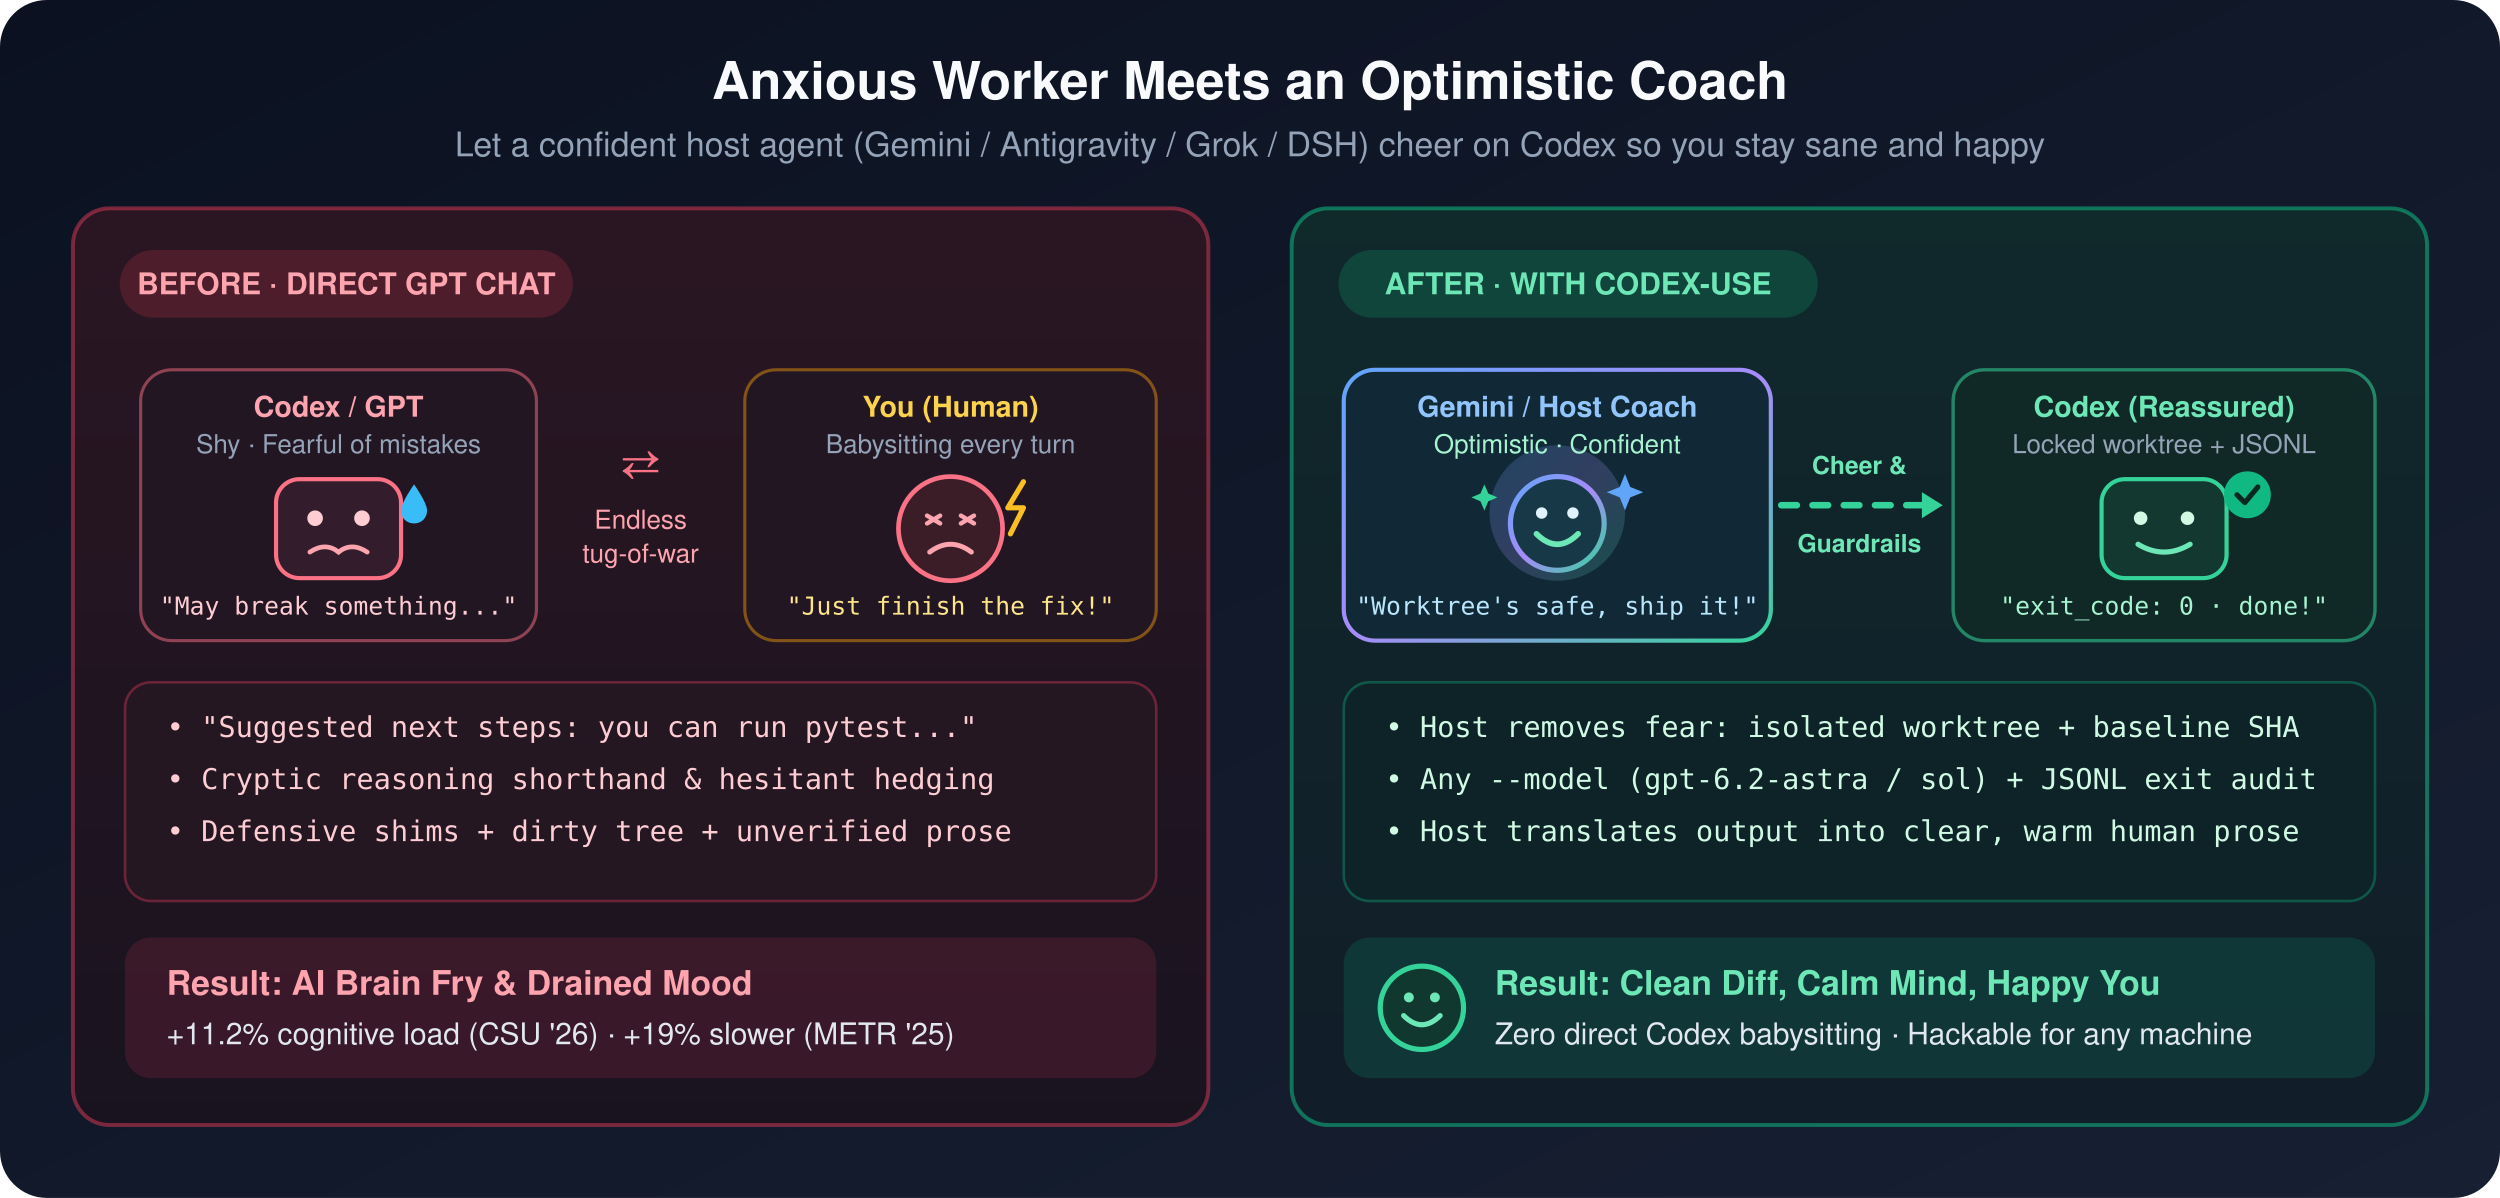
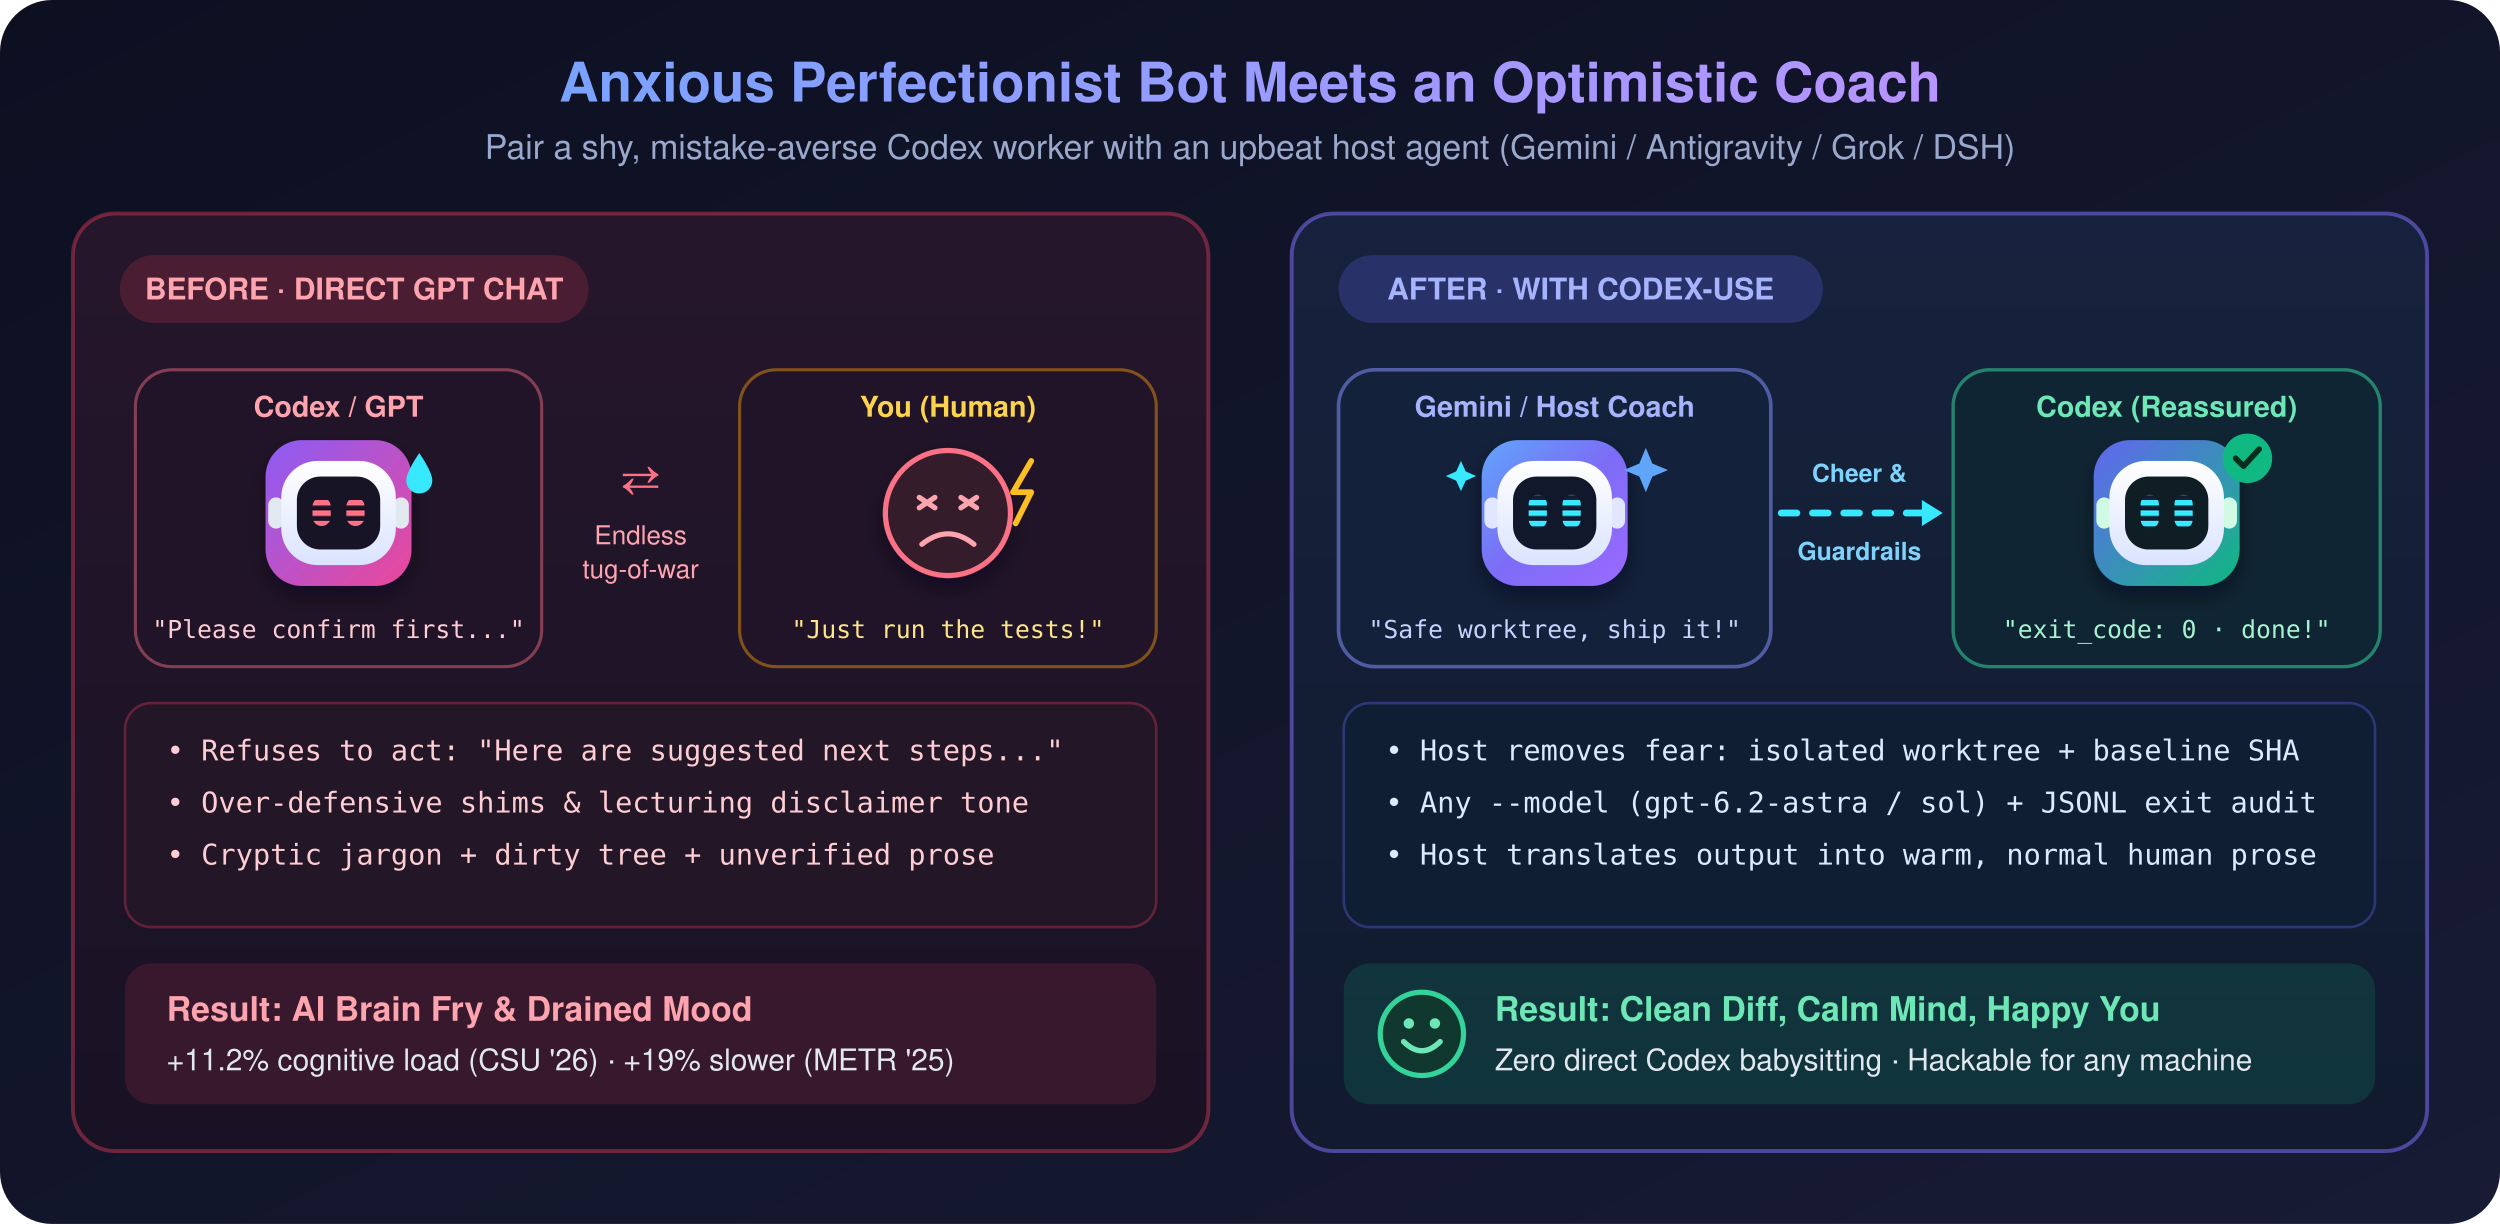
- <svg xmlns="http://www.w3.org/2000/svg" viewBox="0 0 960 460" role="img" aria-labelledby="title desc">
+ <svg xmlns="http://www.w3.org/2000/svg" viewBox="0 0 960 470" role="img" aria-labelledby="title desc">
  <defs>
    <linearGradient id="bg" x1="0%" y1="0%" x2="100%" y2="100%">
-       <stop offset="0%" stop-color="#0b1120" />
-       <stop offset="100%" stop-color="#172033" />
+       <stop offset="0%" stop-color="#0d1021" />
+       <stop offset="100%" stop-color="#171b34" />
    </linearGradient>
    <linearGradient id="leftCard" x1="0%" y1="0%" x2="0%" y2="100%">
-       <stop offset="0%" stop-color="#2a1622" />
-       <stop offset="100%" stop-color="#191320" />
+       <stop offset="0%" stop-color="#26162b" />
+       <stop offset="100%" stop-color="#181224" />
    </linearGradient>
    <linearGradient id="rightCard" x1="0%" y1="0%" x2="0%" y2="100%">
-       <stop offset="0%" stop-color="#10292b" />
-       <stop offset="100%" stop-color="#111d29" />
+       <stop offset="0%" stop-color="#16223d" />
+       <stop offset="100%" stop-color="#111a2e" />
    </linearGradient>
-     <linearGradient id="geminiGrad" x1="0%" y1="0%" x2="100%" y2="100%">
+     <linearGradient id="squircleWarn" x1="0%" y1="0%" x2="100%" y2="100%">
+       <stop offset="0%" stop-color="#8b5cf6" />
+       <stop offset="100%" stop-color="#ec4899" />
+     </linearGradient>
+     <linearGradient id="squircleGemini" x1="0%" y1="0%" x2="100%" y2="100%">
      <stop offset="0%" stop-color="#60a5fa" />
-       <stop offset="50%" stop-color="#a78bfa" />
-       <stop offset="100%" stop-color="#34d399" />
+       <stop offset="50%" stop-color="#7c6cf6" />
+       <stop offset="100%" stop-color="#9b6bff" />
    </linearGradient>
+     <linearGradient id="squircleCodexOk" x1="0%" y1="0%" x2="100%" y2="100%">
+       <stop offset="0%" stop-color="#6366f1" />
+       <stop offset="100%" stop-color="#10b981" />
+     </linearGradient>
+     <linearGradient id="helmetWhite" x1="0%" y1="0%" x2="0%" y2="100%">
+       <stop offset="0%" stop-color="#ffffff" />
+       <stop offset="100%" stop-color="#dbe4ff" />
+     </linearGradient>
+     <linearGradient id="wordGrad" x1="0%" y1="0%" x2="100%" y2="0%">
+       <stop offset="0%" stop-color="#7aa2ff" />
+       <stop offset="100%" stop-color="#b794ff" />
+     </linearGradient>
+     <pattern id="scanlines" width="4" height="4" patternUnits="userSpaceOnUse">
+       <rect width="4" height="2.2" fill="#38e8ff" />
+       <rect y="2.2" width="4" height="1.8" fill="#132238" fill-opacity="0.7" />
+     </pattern>
+     <pattern id="scanlinesWarn" width="4" height="4" patternUnits="userSpaceOnUse">
+       <rect width="4" height="2.2" fill="#fb7185" />
+       <rect y="2.2" width="4" height="1.8" fill="#231222" fill-opacity="0.7" />
+     </pattern>
+     <filter id="softShadow" x="-20%" y="-20%" width="140%" height="140%">
+       <feDropShadow dx="0" dy="4" stdDeviation="4" flood-color="#050814" flood-opacity="0.45" />
+     </filter>
    <style>
-       .title { font-family: -apple-system, BlinkMacSystemFont, 'Segoe UI', Helvetica, Arial, sans-serif; font-weight: 700; }
-       .body { font-family: -apple-system, BlinkMacSystemFont, 'Segoe UI', Helvetica, Arial, sans-serif; }
+       .title { font-family: -apple-system, BlinkMacSystemFont, 'SF Pro Display', 'Segoe UI', Helvetica, Arial, sans-serif; font-weight: 700; }
+       .body { font-family: -apple-system, BlinkMacSystemFont, 'SF Pro Text', 'Segoe UI', Helvetica, Arial, sans-serif; }
      .mono { font-family: ui-monospace, SFMono-Regular, Menlo, Monaco, Consolas, monospace; }

      @keyframes shiver {
        0%, 100% { transform: translate(0px, 0px); }
-         25% { transform: translate(-1.5px, 0.5px); }
-         50% { transform: translate(1.5px, -0.5px); }
+         25% { transform: translate(-1.6px, 0.5px); }
+         50% { transform: translate(1.6px, -0.5px); }
        75% { transform: translate(-1px, 0px); }
      }
      @keyframes sweatDrop {
-         0%, 100% { transform: translateY(0px); opacity: 0.9; }
-         70% { transform: translateY(6px); opacity: 0.25; }
+         0%, 100% { transform: translateY(0px); opacity: 0.95; }
+         70% { transform: translateY(7px); opacity: 0.2; }
      }
      @keyframes warnPulse {
-         0%, 100% { opacity: 0.45; }
+         0%, 100% { opacity: 0.4; }
        50% { opacity: 1; }
      }
-       @keyframes coachGlow {
-         0%, 100% { opacity: 0.35; transform: scale(1); }
-         50% { opacity: 0.75; transform: scale(1.06); }
+       @keyframes floatSoft {
+         0%, 100% { transform: translateY(0px); }
+         50% { transform: translateY(-3.5px); }
      }
-       @keyframes flowDash {
+       @keyframes flowBeam {
        from { stroke-dashoffset: 24; }
        to { stroke-dashoffset: 0; }
      }
-       @keyframes sparkle {
+       @keyframes twinkle {
        0%, 100% { opacity: 0.35; transform: scale(0.85); }
-         50% { opacity: 1; transform: scale(1.15); }
+         50% { opacity: 1; transform: scale(1.2); }
      }
-       @keyframes gentleBounce {
-         0%, 100% { transform: translateY(0px); }
-         50% { transform: translateY(-3px); }
-       }
-       @keyframes checkPop {
-         0%, 100% { opacity: 0.75; }
-         50% { opacity: 1; }
-       }
- 
-       .shiver { animation: shiver 0.7s ease-in-out infinite; }
-       .sweat { animation: sweatDrop 1.8s ease-in-out infinite; }
-       .warn { animation: warnPulse 1.6s ease-in-out infinite; }
-       .glow { transform-box: fill-box; transform-origin: center; animation: coachGlow 2.4s ease-in-out infinite; }
-       .flow { stroke-dasharray: 6 6; animation: flowDash 1.1s linear infinite; }
-       .spark1 { transform-box: fill-box; transform-origin: center; animation: sparkle 1.8s ease-in-out infinite; }
-       .spark2 { transform-box: fill-box; transform-origin: center; animation: sparkle 1.8s ease-in-out 0.9s infinite; }
-       .bounce { animation: gentleBounce 2.6s ease-in-out infinite; }
-       .check { animation: checkPop 2s ease-in-out infinite; }
+       .shiver { animation: shiver 0.65s ease-in-out infinite; }
+       .sweat { animation: sweatDrop 1.7s ease-in-out infinite; }
+       .warn { animation: warnPulse 1.5s ease-in-out infinite; }
+       .float { animation: floatSoft 2.5s ease-in-out infinite; }
+       .beam { stroke-dasharray: 6 6; animation: flowBeam 1s linear infinite; }
+       .star1 { transform-box: fill-box; transform-origin: center; animation: twinkle 1.7s ease-in-out infinite; }
+       .star2 { transform-box: fill-box; transform-origin: center; animation: twinkle 1.7s ease-in-out 0.85s infinite; }
    </style>
  </defs>
-   <rect width="960" height="460" rx="18" fill="url(#bg)" />
-   <text x="480" y="38" text-anchor="middle" fill="#f8fafc" class="title" font-size="20">
-     Anxious Worker Meets an Optimistic Coach
+   <rect width="960" height="470" rx="20" fill="url(#bg)" />
+   <text x="480" y="39" text-anchor="middle" fill="url(#wordGrad)" class="title" font-size="21">
+     Anxious Perfectionist Bot Meets an Optimistic Coach
  </text>
-   <text x="480" y="60" text-anchor="middle" fill="#94a3b8" class="body" font-size="13">
-     Let a confident host agent (Gemini / Antigravity / Grok / DSH) cheer on Codex so you stay sane and happy
+   <text x="480" y="61" text-anchor="middle" fill="#9aa8cc" class="body" font-size="13">
+     Pair a shy, mistake-averse Codex worker with an upbeat host agent (Gemini / Antigravity / Grok / DSH)
  </text>
-   <rect x="28" y="80" width="436" height="352" rx="14" fill="url(#leftCard)" stroke="#f43f5e" stroke-opacity="0.45" stroke-width="1.5" />
-   <rect x="46" y="96" width="174" height="26" rx="13" fill="#f43f5e" fill-opacity="0.18" />
-   <text x="133" y="113" text-anchor="middle" fill="#fda4af" class="title" font-size="11.5">BEFORE · DIRECT GPT CHAT</text>
+   <rect x="28" y="82" width="436" height="360" rx="16" fill="url(#leftCard)" stroke="#f43f5e" stroke-opacity="0.4" stroke-width="1.5" />
+   <rect x="46" y="98" width="180" height="26" rx="13" fill="#f43f5e" fill-opacity="0.18" />
+   <text x="136" y="115" text-anchor="middle" fill="#fda4af" class="title" font-size="11.5">BEFORE · DIRECT GPT CHAT</text>
  <g class="shiver">
-     <rect x="54" y="142" width="152" height="104" rx="12" fill="#231623" stroke="#fb7185" stroke-opacity="0.5" stroke-width="1.2" />
+     <rect x="52" y="142" width="156" height="114" rx="14" fill="#211428" stroke="#fb7185" stroke-opacity="0.45" stroke-width="1.2" />
    <text x="130" y="160" text-anchor="middle" fill="#fda4af" class="title" font-size="11">Codex / GPT</text>
-     <text x="130" y="174" text-anchor="middle" fill="#94a3b8" class="body" font-size="10">Shy · Fearful of mistakes</text>
-     <rect x="106" y="184" width="48" height="38" rx="9" fill="#331c2b" stroke="#fb7185" stroke-width="1.6" />
-     <circle cx="121" cy="199" r="3" fill="#fecdd3" />
-     <circle cx="139" cy="199" r="3" fill="#fecdd3" />
-     <path d="M119 212 Q125 208 130 212 Q135 208 141 212" fill="none" stroke="#fda4af" stroke-width="1.8" stroke-linecap="round" />
-     <path class="sweat" d="M159 186 C159 186 164 193 164 196 C164 199 161.8 201 159 201 C156.2 201 154 199 154 196 C154 193 159 186 159 186 Z" fill="#38bdf8" />
-     <text x="130" y="236" text-anchor="middle" fill="#fecdd3" class="mono" font-size="9.5">"May break something..."</text>
+     <rect x="102" y="169" width="56" height="56" rx="14" fill="url(#squircleWarn)" filter="url(#softShadow)" />
+     <rect x="103" y="191" width="6" height="12" rx="3" fill="#e2e8f0" />
+     <rect x="151" y="191" width="6" height="12" rx="3" fill="#e2e8f0" />
+     <rect x="108" y="177" width="44" height="40" rx="14" fill="url(#helmetWhite)" />
+     <rect x="114" y="183" width="32" height="28" rx="9" fill="#171426" />
+     <rect x="120" y="191" width="7" height="11" rx="3.5" fill="url(#scanlinesWarn)" />
+     <rect x="133" y="191" width="7" height="11" rx="3.5" fill="url(#scanlinesWarn)" />
+     <path class="sweat" d="M161 174 C161 174 166 181 166 184.5 C166 187.3 163.8 189.5 161 189.5 C158.2 189.5 156 187.3 156 184.5 C156 181 161 174 161 174 Z" fill="#38e8ff" />
+     <text x="130" y="245" text-anchor="middle" fill="#fecdd3" class="mono" font-size="9.5">"Please confirm first..."</text>
  </g>
-   <text x="246" y="185" text-anchor="middle" fill="#fb7185" class="title" font-size="18">⇄</text>
-   <text x="246" y="203" text-anchor="middle" fill="#fda4af" class="body" font-size="10">Endless</text>
-   <text x="246" y="216" text-anchor="middle" fill="#fda4af" class="body" font-size="10">tug-of-war</text>
-   <rect x="286" y="142" width="158" height="104" rx="12" fill="#231623" stroke="#f59e0b" stroke-opacity="0.45" stroke-width="1.2" />
-   <text x="365" y="160" text-anchor="middle" fill="#fcd34d" class="title" font-size="11">You (Human)</text>
-   <text x="365" y="174" text-anchor="middle" fill="#94a3b8" class="body" font-size="10">Babysitting every turn</text>
-   <circle cx="365" cy="203" r="20" fill="#3b1d28" stroke="#fb7185" stroke-width="1.8" />
-   <path d="M356 198 L361 201 M361 198 L356 201 M369 198 L374 201 M374 198 L369 201" stroke="#fda4af" stroke-width="1.7" stroke-linecap="round" />
-   <path d="M357 212 Q365 206 373 212" fill="none" stroke="#fda4af" stroke-width="1.9" stroke-linecap="round" />
-   <path class="warn" d="M393 185 L387 195 L393 195 L388 205" fill="none" stroke="#fbbf24" stroke-width="2" stroke-linecap="round" stroke-linejoin="round" />
-   <text x="365" y="236" text-anchor="middle" fill="#fde68a" class="mono" font-size="9.5">"Just finish the fix!"</text>
-   <rect x="48" y="262" width="396" height="84" rx="10" fill="#251722" stroke="#f43f5e" stroke-opacity="0.35" stroke-width="1" />
-   <text x="64" y="283" fill="#fecdd3" class="mono" font-size="11">• "Suggested next steps: you can run pytest..."</text>
-   <text x="64" y="303" fill="#fecdd3" class="mono" font-size="11">• Cryptic reasoning shorthand &amp; hesitant hedging</text>
-   <text x="64" y="323" fill="#fecdd3" class="mono" font-size="11">• Defensive shims + dirty tree + unverified prose</text>
-   <rect x="48" y="360" width="396" height="54" rx="10" fill="#f43f5e" fill-opacity="0.14" />
-   <text x="64" y="382" fill="#fda4af" class="title" font-size="13">Result: AI Brain Fry &amp; Drained Mood</text>
-   <text x="64" y="401" fill="#e2e8f0" class="body" font-size="11.5">+11.2% cognitive load (CSU '26) · +19% slower (METR '25)</text>
-   <rect x="496" y="80" width="436" height="352" rx="14" fill="url(#rightCard)" stroke="#10b981" stroke-opacity="0.55" stroke-width="1.5" />
-   <rect x="514" y="96" width="184" height="26" rx="13" fill="#10b981" fill-opacity="0.2" />
-   <text x="606" y="113" text-anchor="middle" fill="#6ee7b7" class="title" font-size="11.5">AFTER · WITH CODEX-USE</text>
-   <rect x="516" y="142" width="164" height="104" rx="12" fill="#112936" stroke="url(#geminiGrad)" stroke-width="1.6" />
-   <circle class="glow" cx="598" cy="197" r="26" fill="url(#geminiGrad)" fill-opacity="0.22" />
-   <text x="598" y="160" text-anchor="middle" fill="#93c5fd" class="title" font-size="11">Gemini / Host Coach</text>
-   <text x="598" y="174" text-anchor="middle" fill="#a7f3d0" class="body" font-size="10">Optimistic · Confident</text>
-   <g class="bounce">
-     <circle cx="598" cy="201" r="18" fill="#173847" stroke="url(#geminiGrad)" stroke-width="2" />
-     <circle cx="592" cy="197" r="2.2" fill="#e0f2fe" />
-     <circle cx="604" cy="197" r="2.2" fill="#e0f2fe" />
-     <path d="M590 205 Q598 213 606 205" fill="none" stroke="#6ee7b7" stroke-width="2.2" stroke-linecap="round" />
-     <path class="spark1" d="M624 182 L626 187 L631 189 L626 191 L624 196 L622 191 L617 189 L622 187 Z" fill="#60a5fa" />
-     <path class="spark2" d="M570 186 L571.5 189.5 L575 191 L571.5 192.5 L570 196 L568.5 192.5 L565 191 L568.5 189.5 Z" fill="#34d399" />
+   <text x="246" y="191" text-anchor="middle" fill="#fb7185" class="title" font-size="18">⇄</text>
+   <text x="246" y="209" text-anchor="middle" fill="#fda4af" class="body" font-size="10">Endless</text>
+   <text x="246" y="222" text-anchor="middle" fill="#fda4af" class="body" font-size="10">tug-of-war</text>
+   <rect x="284" y="142" width="160" height="114" rx="14" fill="#211428" stroke="#f59e0b" stroke-opacity="0.45" stroke-width="1.2" />
+   <text x="364" y="160" text-anchor="middle" fill="#fcd34d" class="title" font-size="11">You (Human)</text>
+   <circle cx="364" cy="197" r="24" fill="#361a2a" stroke="#fb7185" stroke-width="2" filter="url(#softShadow)" />
+   <path d="M353 191 L359 195 M359 191 L353 195 M369 191 L375 195 M375 191 L369 195" stroke="#fda4af" stroke-width="2" stroke-linecap="round" />
+   <path d="M354 209 Q364 201 374 209" fill="none" stroke="#fda4af" stroke-width="2" stroke-linecap="round" />
+   <path class="warn" d="M396 177 L389 189 L396 189 L390 201" fill="none" stroke="#fbbf24" stroke-width="2.2" stroke-linecap="round" stroke-linejoin="round" />
+   <text x="364" y="245" text-anchor="middle" fill="#fde68a" class="mono" font-size="9.5">"Just run the tests!"</text>
+   <rect x="48" y="270" width="396" height="86" rx="10" fill="#231626" stroke="#f43f5e" stroke-opacity="0.32" stroke-width="1" />
+   <text x="64" y="292" fill="#fecdd3" class="mono" font-size="11">• Refuses to act: "Here are suggested next steps..."</text>
+   <text x="64" y="312" fill="#fecdd3" class="mono" font-size="11">• Over-defensive shims &amp; lecturing disclaimer tone</text>
+   <text x="64" y="332" fill="#fecdd3" class="mono" font-size="11">• Cryptic jargon + dirty tree + unverified prose</text>
+   <rect x="48" y="370" width="396" height="54" rx="10" fill="#f43f5e" fill-opacity="0.14" />
+   <text x="64" y="392" fill="#fda4af" class="title" font-size="13">Result: AI Brain Fry &amp; Drained Mood</text>
+   <text x="64" y="411" fill="#e2e8f0" class="body" font-size="11.5">+11.2% cognitive load (CSU '26) · +19% slower (METR '25)</text>
+   <rect x="496" y="82" width="436" height="360" rx="16" fill="url(#rightCard)" stroke="#7c6cf6" stroke-opacity="0.55" stroke-width="1.5" />
+   <rect x="514" y="98" width="186" height="26" rx="13" fill="#6366f1" fill-opacity="0.25" />
+   <text x="607" y="115" text-anchor="middle" fill="#a5b4fc" class="title" font-size="11.5">AFTER · WITH CODEX-USE</text>
+   <rect x="514" y="142" width="166" height="114" rx="14" fill="#13213b" stroke="#818cf8" stroke-opacity="0.55" stroke-width="1.4" />
+   <text x="597" y="160" text-anchor="middle" fill="#a5b4fc" class="title" font-size="11">Gemini / Host Coach</text>
+   <g class="float">
+     <rect x="569" y="169" width="56" height="56" rx="14" fill="url(#squircleGemini)" filter="url(#softShadow)" />
+     <rect x="570" y="191" width="6" height="12" rx="3" fill="#e0e7ff" />
+     <rect x="618" y="191" width="6" height="12" rx="3" fill="#e0e7ff" />
+     <rect x="575" y="177" width="44" height="40" rx="14" fill="url(#helmetWhite)" />
+     <rect x="581" y="183" width="32" height="28" rx="9" fill="#11182c" />
+     <rect x="587" y="190" width="7" height="13" rx="3.5" fill="url(#scanlines)" />
+     <rect x="600" y="190" width="7" height="13" rx="3.5" fill="url(#scanlines)" />
+     <path class="star1" d="M632 172 L634.5 178 L640.5 180.5 L634.5 183 L632 189 L629.5 183 L623.5 180.5 L629.5 178 Z" fill="#60a5fa" />
+     <path class="star2" d="M561 177 L562.8 181 L566.8 182.8 L562.8 184.6 L561 188.6 L559.2 184.6 L555.2 182.8 L559.2 181 Z" fill="#38e8ff" />
  </g>
-   <text x="598" y="236" text-anchor="middle" fill="#bae6fd" class="mono" font-size="9.5">"Worktree's safe, ship it!"</text>
-   <line class="flow" x1="684" y1="194" x2="742" y2="194" stroke="#34d399" stroke-width="2.5" stroke-linecap="round" />
-   <polygon points="746,194 738,189 738,199" fill="#34d399" />
-   <text x="714" y="182" text-anchor="middle" fill="#6ee7b7" class="title" font-size="9.5">Cheer &amp;</text>
-   <text x="714" y="212" text-anchor="middle" fill="#6ee7b7" class="title" font-size="9.5">Guardrails</text>
-   <rect x="750" y="142" width="162" height="104" rx="12" fill="#102926" stroke="#34d399" stroke-opacity="0.55" stroke-width="1.3" />
-   <text x="831" y="160" text-anchor="middle" fill="#6ee7b7" class="title" font-size="11">Codex (Reassured)</text>
-   <text x="831" y="174" text-anchor="middle" fill="#94a3b8" class="body" font-size="10">Locked worktree + JSONL</text>
-   <rect x="807" y="184" width="48" height="38" rx="9" fill="#133830" stroke="#34d399" stroke-width="1.6" />
-   <circle cx="822" cy="199" r="2.6" fill="#d1fae5" />
-   <circle cx="840" cy="199" r="2.6" fill="#d1fae5" />
-   <path d="M821 209 Q831 215 841 209" fill="none" stroke="#6ee7b7" stroke-width="2" stroke-linecap="round" />
-   <g class="check">
-     <circle cx="863" cy="190" r="9" fill="#10b981" />
-     <path d="M859 190 L862 193 L867 187" fill="none" stroke="#06281e" stroke-width="2" stroke-linecap="round" stroke-linejoin="round" />
+   <text x="597" y="245" text-anchor="middle" fill="#c7d2fe" class="mono" font-size="9.5">"Safe worktree, ship it!"</text>
+   <line class="beam" x1="684" y1="197" x2="742" y2="197" stroke="#38e8ff" stroke-width="2.6" stroke-linecap="round" />
+   <polygon points="746,197 738,192 738,202" fill="#38e8ff" />
+   <text x="714" y="185" text-anchor="middle" fill="#7dd3fc" class="title" font-size="9.5">Cheer &amp;</text>
+   <text x="714" y="215" text-anchor="middle" fill="#7dd3fc" class="title" font-size="9.5">Guardrails</text>
+   <rect x="750" y="142" width="164" height="114" rx="14" fill="#102533" stroke="#34d399" stroke-opacity="0.55" stroke-width="1.3" />
+   <text x="832" y="160" text-anchor="middle" fill="#6ee7b7" class="title" font-size="11">Codex (Reassured)</text>
+   <rect x="804" y="169" width="56" height="56" rx="14" fill="url(#squircleCodexOk)" filter="url(#softShadow)" />
+   <rect x="805" y="191" width="6" height="12" rx="3" fill="#d1fae5" />
+   <rect x="853" y="191" width="6" height="12" rx="3" fill="#d1fae5" />
+   <rect x="810" y="177" width="44" height="40" rx="14" fill="url(#helmetWhite)" />
+   <rect x="816" y="183" width="32" height="28" rx="9" fill="#0f1d24" />
+   <rect x="822" y="190" width="7" height="13" rx="3.5" fill="url(#scanlines)" />
+   <rect x="835" y="190" width="7" height="13" rx="3.5" fill="url(#scanlines)" />
+   <circle cx="863" cy="176" r="9.5" fill="#10b981" />
+   <path d="M858.5 176 L861.5 179 L867.5 172.5" fill="none" stroke="#052e1f" stroke-width="2.2" stroke-linecap="round" stroke-linejoin="round" />
+   <text x="832" y="245" text-anchor="middle" fill="#a7f3d0" class="mono" font-size="9.5">"exit_code: 0 · done!"</text>
+   <rect x="516" y="270" width="396" height="86" rx="10" fill="#101e33" stroke="#6366f1" stroke-opacity="0.35" stroke-width="1" />
+   <text x="532" y="292" fill="#dbeafe" class="mono" font-size="11">• Host removes fear: isolated worktree + baseline SHA</text>
+   <text x="532" y="312" fill="#dbeafe" class="mono" font-size="11">• Any --model (gpt-6.2-astra / sol) + JSONL exit audit</text>
+   <text x="532" y="332" fill="#dbeafe" class="mono" font-size="11">• Host translates output into warm, normal human prose</text>
+   <rect x="516" y="370" width="396" height="54" rx="10" fill="#10b981" fill-opacity="0.16" />
+   <g class="float">
+     <circle cx="546" cy="397" r="16" fill="#10382e" stroke="#34d399" stroke-width="2" />
+     <circle cx="541" cy="393" r="2" fill="#6ee7b7" />
+     <circle cx="551" cy="393" r="2" fill="#6ee7b7" />
+     <path d="M539 400 Q546 407 553 400" fill="none" stroke="#6ee7b7" stroke-width="2.1" stroke-linecap="round" />
  </g>
-   <text x="831" y="236" text-anchor="middle" fill="#a7f3d0" class="mono" font-size="9.5">"exit_code: 0 · done!"</text>
-   <rect x="516" y="262" width="396" height="84" rx="10" fill="#0e2328" stroke="#10b981" stroke-opacity="0.35" stroke-width="1" />
-   <text x="532" y="283" fill="#d1fae5" class="mono" font-size="11">• Host removes fear: isolated worktree + baseline SHA</text>
-   <text x="532" y="303" fill="#d1fae5" class="mono" font-size="11">• Any --model (gpt-6.2-astra / sol) + JSONL exit audit</text>
-   <text x="532" y="323" fill="#d1fae5" class="mono" font-size="11">• Host translates output into clear, warm human prose</text>
-   <rect x="516" y="360" width="396" height="54" rx="10" fill="#10b981" fill-opacity="0.16" />
-   <g class="bounce">
-     <circle cx="546" cy="387" r="16" fill="#10382e" stroke="#34d399" stroke-width="2" />
-     <circle cx="541" cy="383" r="1.9" fill="#6ee7b7" />
-     <circle cx="551" cy="383" r="1.9" fill="#6ee7b7" />
-     <path d="M539 390 Q546 397 553 390" fill="none" stroke="#6ee7b7" stroke-width="2" stroke-linecap="round" />
-   </g>
-   <text x="574" y="382" fill="#6ee7b7" class="title" font-size="13">Result: Clean Diff, Calm Mind, Happy You</text>
-   <text x="574" y="401" fill="#e2e8f0" class="body" font-size="11.5">Zero direct Codex babysitting · Hackable for any machine</text>
+   <text x="574" y="392" fill="#6ee7b7" class="title" font-size="13">Result: Clean Diff, Calm Mind, Happy You</text>
+   <text x="574" y="411" fill="#e2e8f0" class="body" font-size="11.5">Zero direct Codex babysitting · Hackable for any machine</text>
</svg>
